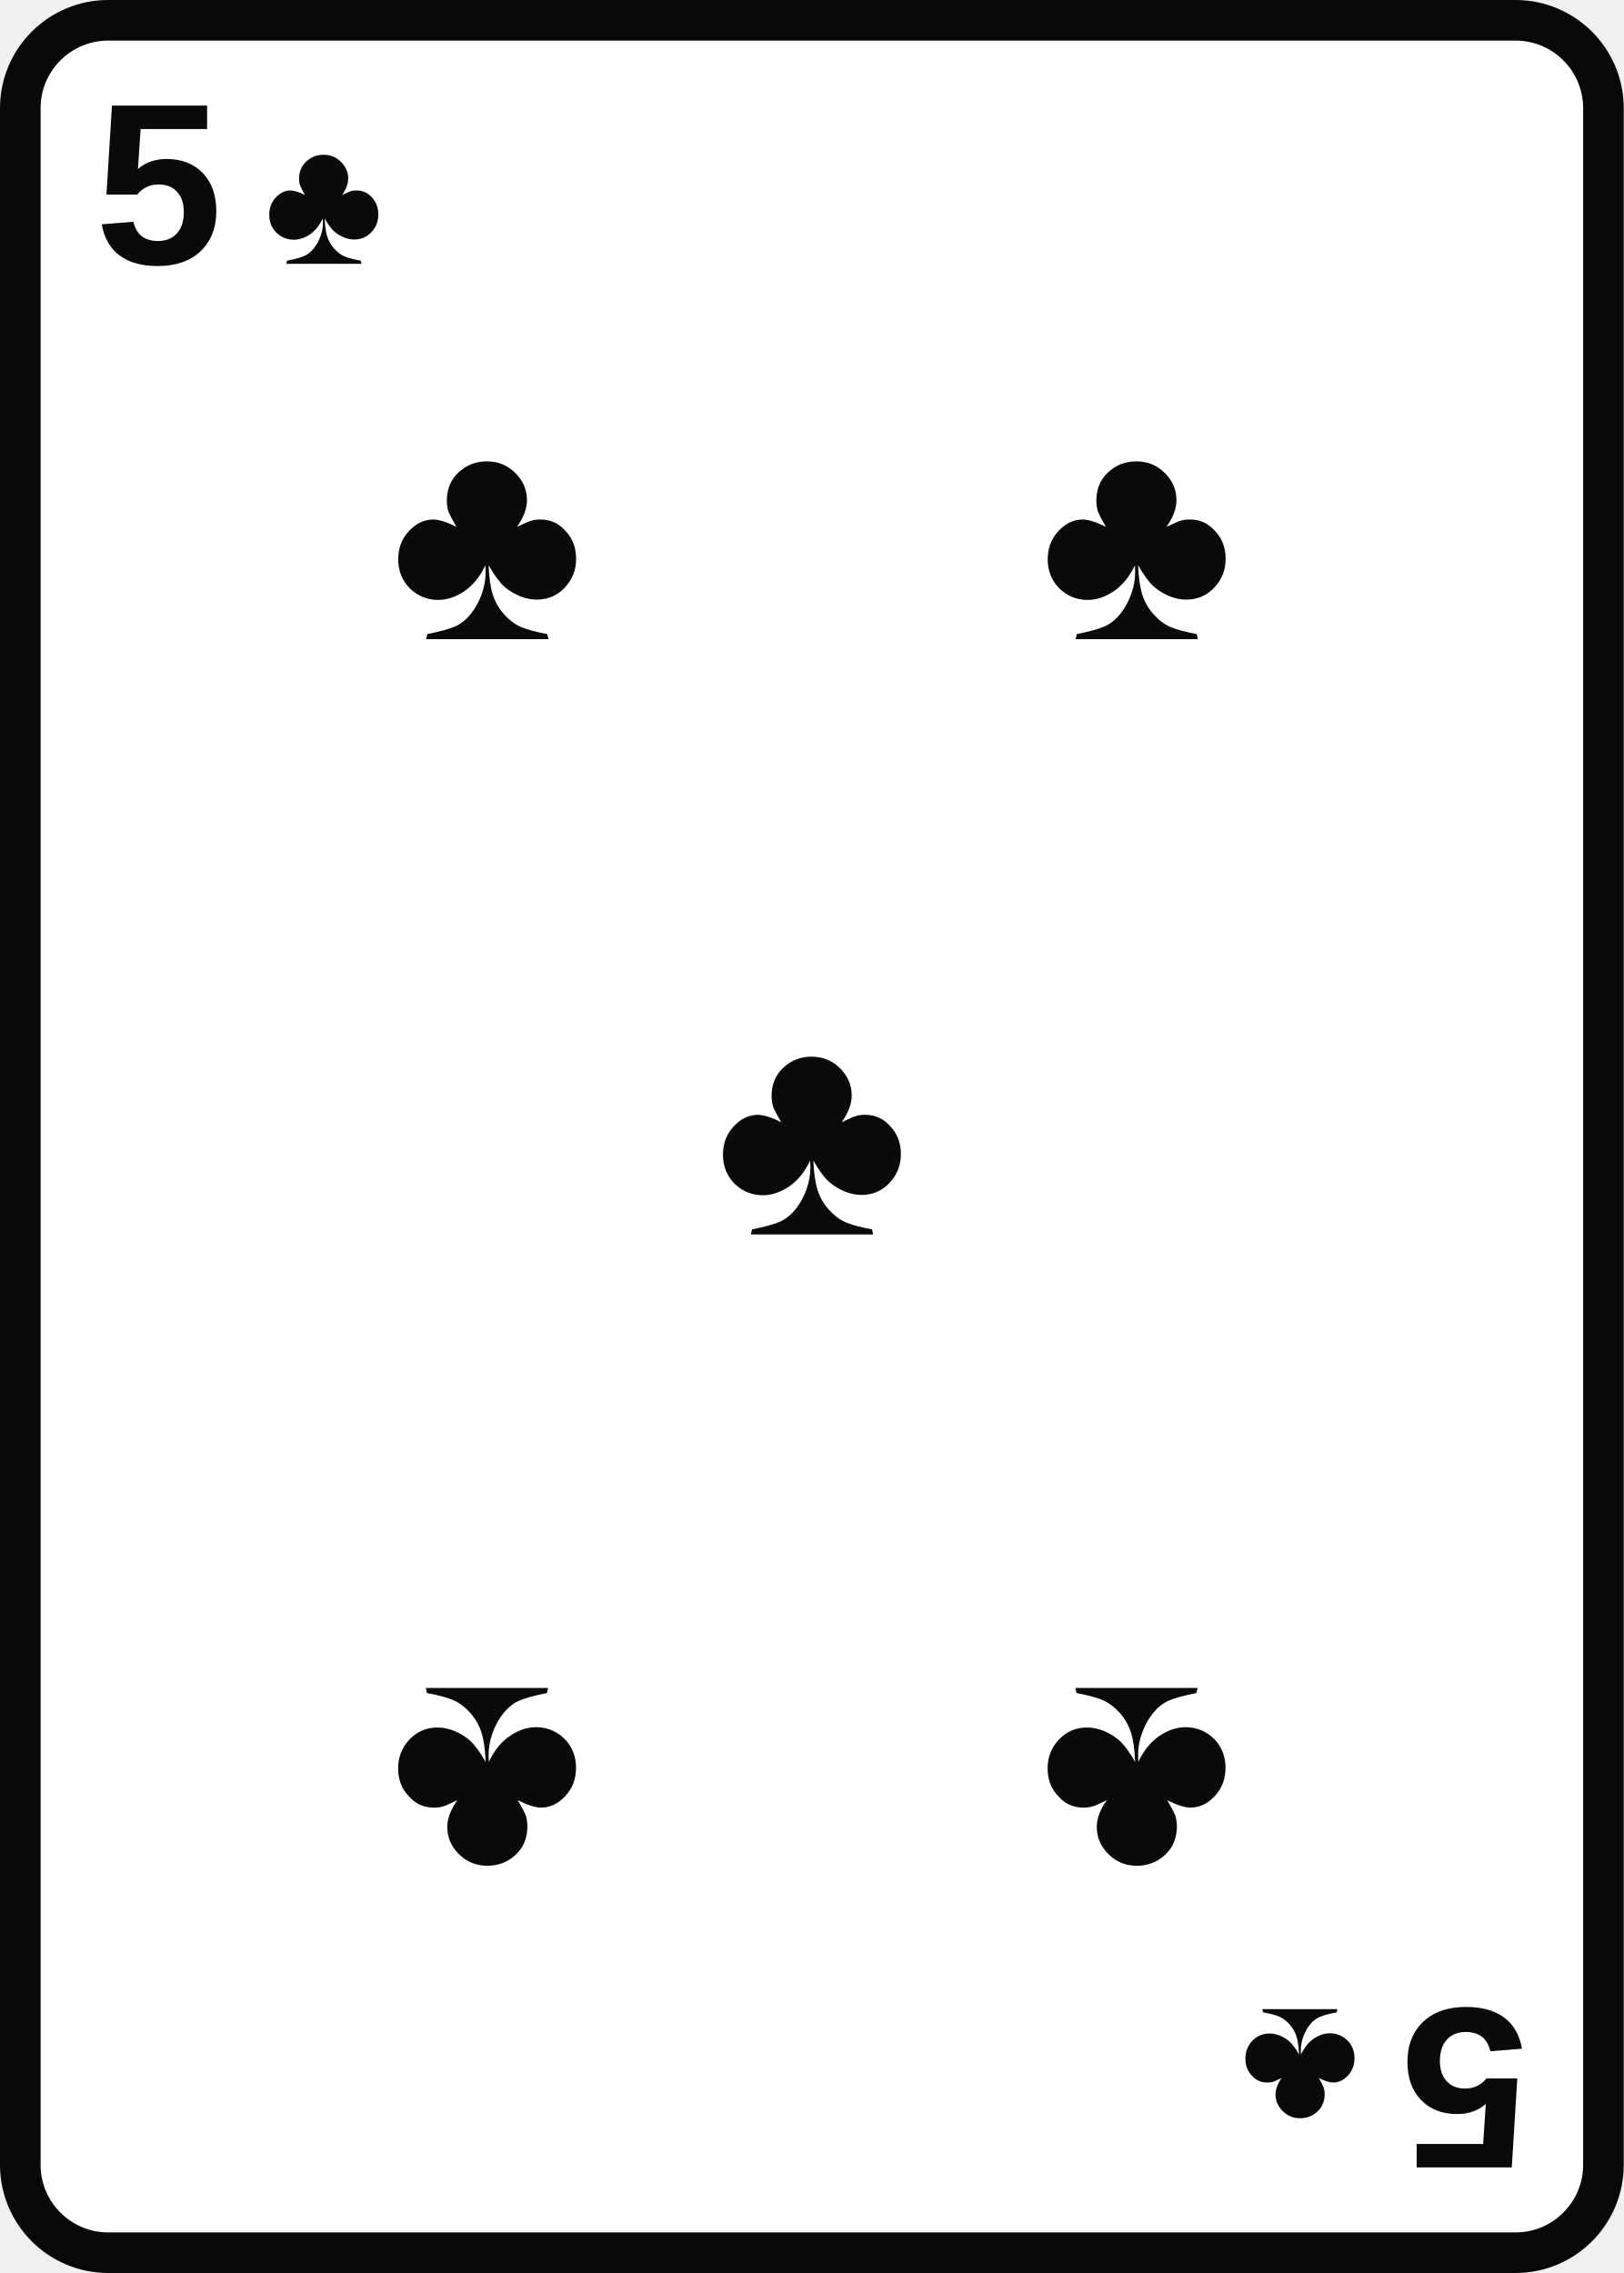
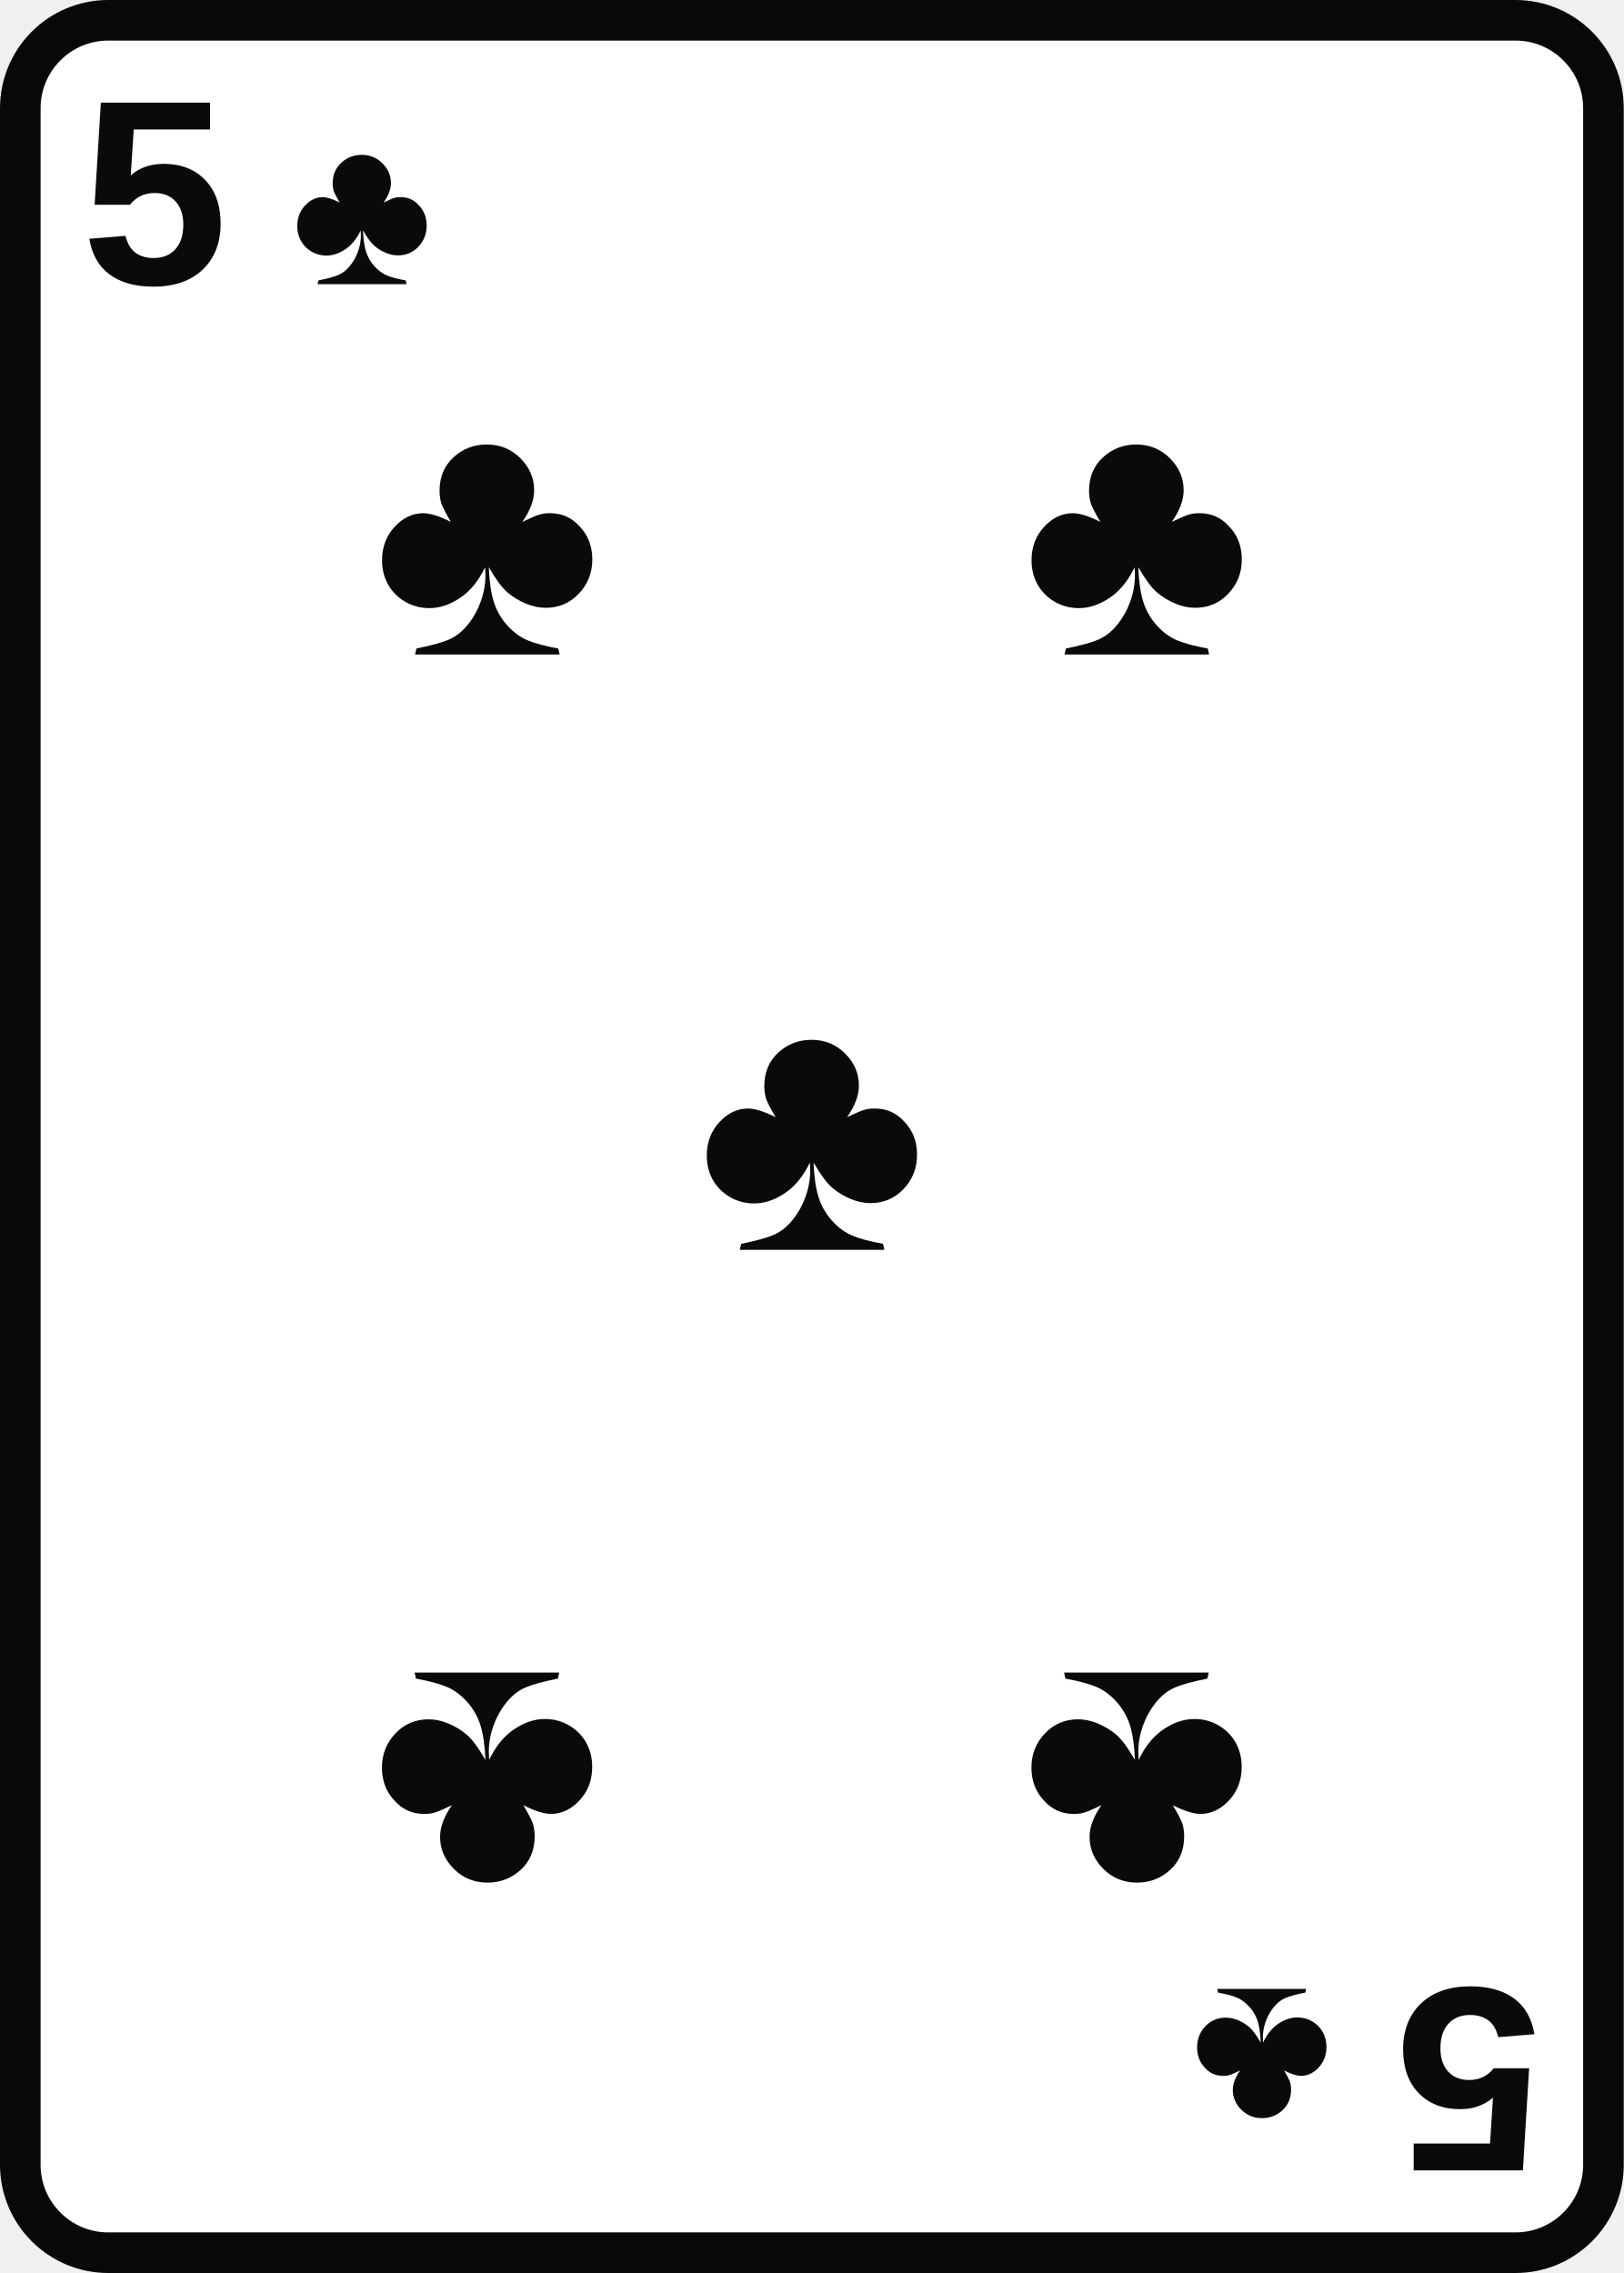
<svg xmlns="http://www.w3.org/2000/svg" viewBox="0 0 240 336" role="img" aria-label="5 ♣">
  <rect x="3" y="3" width="234" height="330" rx="13" fill="#fff" stroke="#080808" stroke-width="6" />
  <rect x="8" y="8" width="224" height="320" rx="9" fill="#fff" />
  <g transform="">
-     <text x="14" y="39" font-family="Arial, Helvetica, sans-serif" font-size="34" font-weight="900" fill="#0a0a0a">5</text>
-     <text x="39" y="39" font-family="Arial, Helvetica, sans-serif" font-size="27" font-weight="900" fill="#0a0a0a">♣</text>
+     <text x="12" y="42" font-family="Arial, Helvetica, sans-serif" font-size="39" font-weight="900" fill="#0a0a0a">5</text>
+     <text x="43" y="42" font-family="Arial, Helvetica, sans-serif" font-size="32" font-weight="900" fill="#0a0a0a">♣</text>
  </g>
  <g transform="translate(240 336) rotate(180)">
-     <text x="14" y="39" font-family="Arial, Helvetica, sans-serif" font-size="34" font-weight="900" fill="#0a0a0a">5</text>
-     <text x="39" y="39" font-family="Arial, Helvetica, sans-serif" font-size="27" font-weight="900" fill="#0a0a0a">♣</text>
+     <text x="12" y="42" font-family="Arial, Helvetica, sans-serif" font-size="39" font-weight="900" fill="#0a0a0a">5</text>
+     <text x="43" y="42" font-family="Arial, Helvetica, sans-serif" font-size="32" font-weight="900" fill="#0a0a0a">♣</text>
  </g>
-   <text x="72" y="82" text-anchor="middle" dominant-baseline="middle" font-family="Arial, Helvetica, sans-serif" font-size="44" font-weight="900" fill="#0a0a0a" transform="rotate(0 72 82)">♣</text>
-   <text x="168" y="82" text-anchor="middle" dominant-baseline="middle" font-family="Arial, Helvetica, sans-serif" font-size="44" font-weight="900" fill="#0a0a0a" transform="rotate(0 168 82)">♣</text>
-   <text x="120" y="170" text-anchor="middle" dominant-baseline="middle" font-family="Arial, Helvetica, sans-serif" font-size="44" font-weight="900" fill="#0a0a0a" transform="rotate(0 120 170)">♣</text>
-   <text x="72" y="262" text-anchor="middle" dominant-baseline="middle" font-family="Arial, Helvetica, sans-serif" font-size="44" font-weight="900" fill="#0a0a0a" transform="rotate(180 72 262)">♣</text>
-   <text x="168" y="262" text-anchor="middle" dominant-baseline="middle" font-family="Arial, Helvetica, sans-serif" font-size="44" font-weight="900" fill="#0a0a0a" transform="rotate(180 168 262)">♣</text>
+   <text x="72" y="82" text-anchor="middle" dominant-baseline="middle" font-family="Arial, Helvetica, sans-serif" font-size="52" font-weight="900" fill="#0a0a0a" transform="rotate(0 72 82)">♣</text>
+   <text x="168" y="82" text-anchor="middle" dominant-baseline="middle" font-family="Arial, Helvetica, sans-serif" font-size="52" font-weight="900" fill="#0a0a0a" transform="rotate(0 168 82)">♣</text>
+   <text x="120" y="170" text-anchor="middle" dominant-baseline="middle" font-family="Arial, Helvetica, sans-serif" font-size="52" font-weight="900" fill="#0a0a0a" transform="rotate(0 120 170)">♣</text>
+   <text x="72" y="262" text-anchor="middle" dominant-baseline="middle" font-family="Arial, Helvetica, sans-serif" font-size="52" font-weight="900" fill="#0a0a0a" transform="rotate(180 72 262)">♣</text>
+   <text x="168" y="262" text-anchor="middle" dominant-baseline="middle" font-family="Arial, Helvetica, sans-serif" font-size="52" font-weight="900" fill="#0a0a0a" transform="rotate(180 168 262)">♣</text>
</svg>
